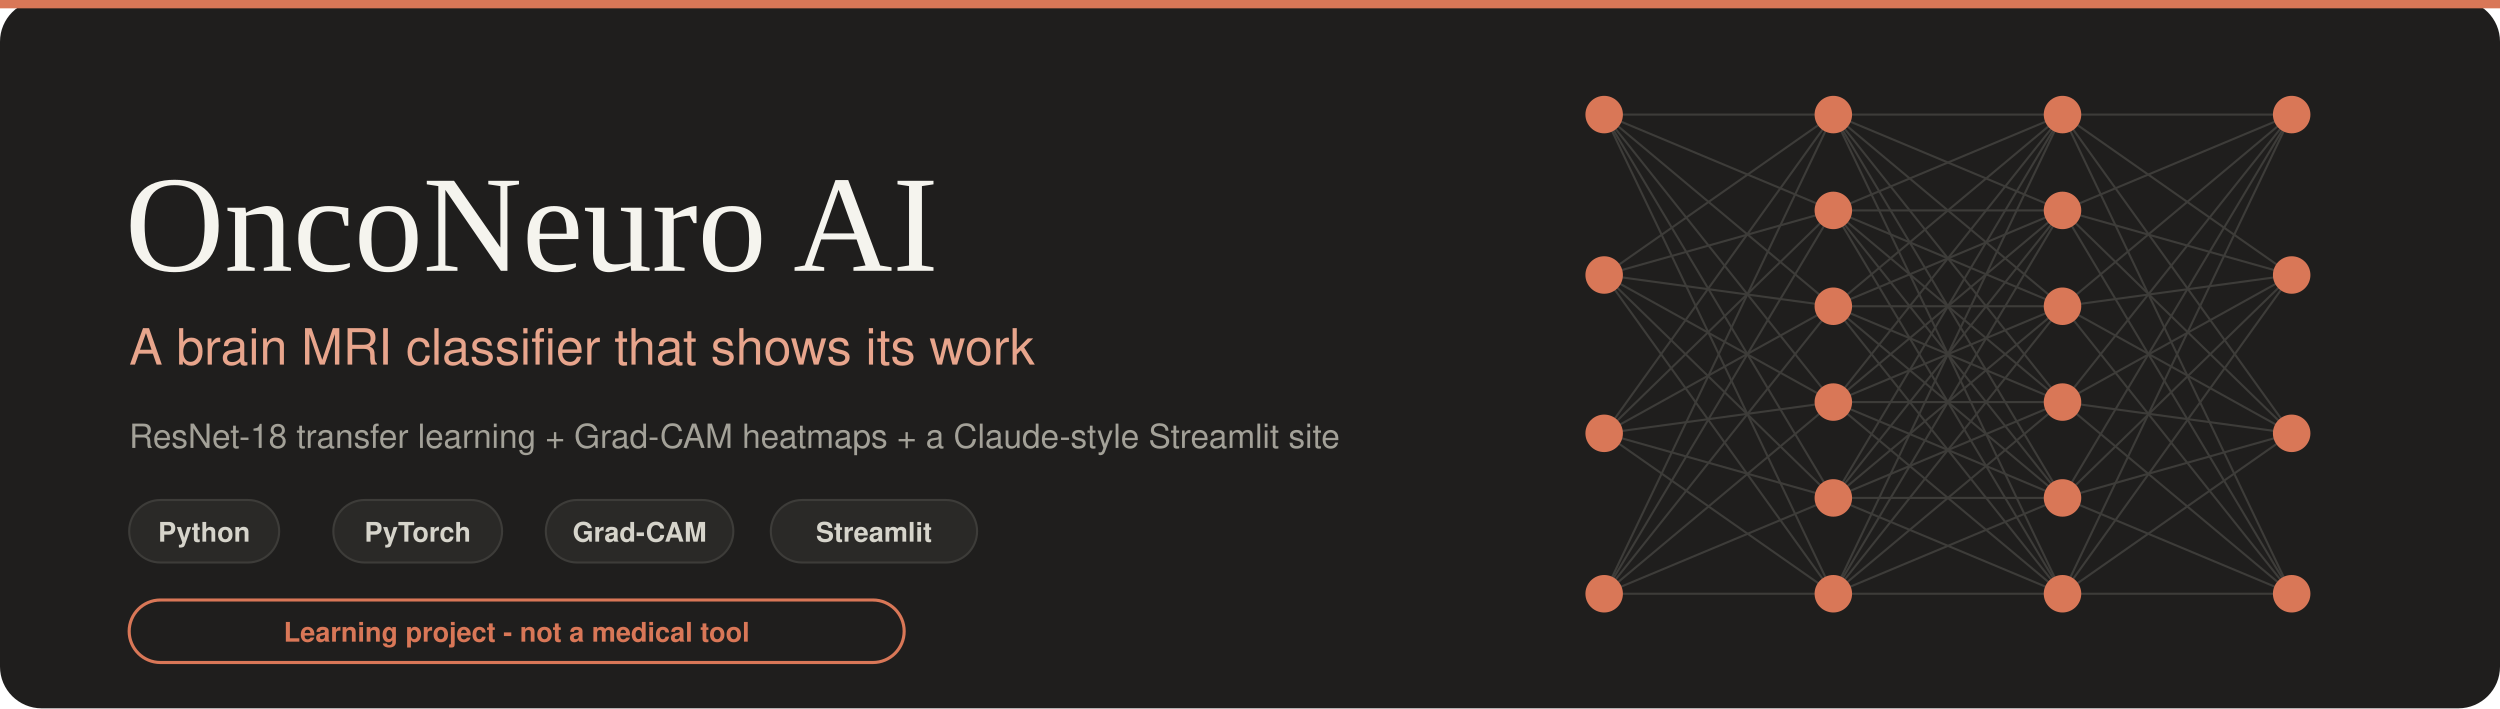
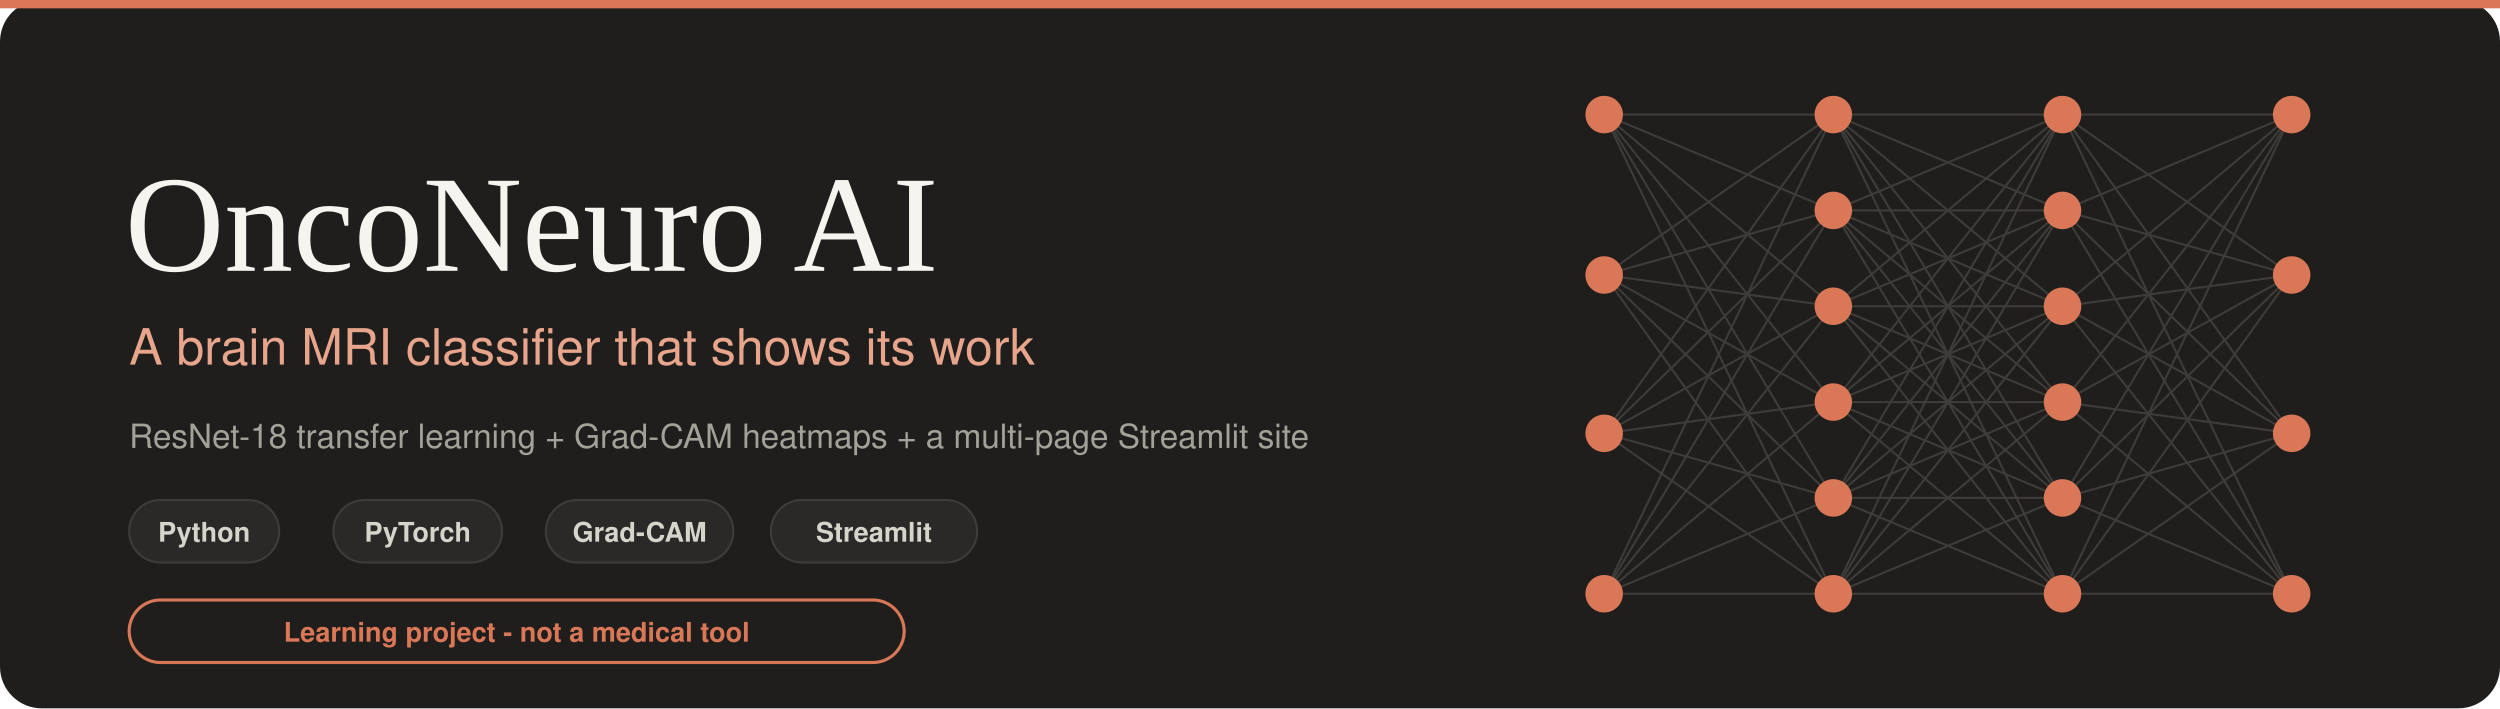
<svg xmlns="http://www.w3.org/2000/svg" viewBox="0 0 1200 340" width="1200" height="340" role="img" aria-label="OncoNeuro AI banner with an animated neural network">
  <rect width="1200" height="340" rx="20" fill="#1f1e1d" />
  <line x1="770" y1="55" x2="880" y2="55" stroke="#3d3c39" stroke-width="1" />
  <line x1="770" y1="55" x2="880" y2="101" stroke="#3d3c39" stroke-width="1" />
  <line x1="770" y1="55" x2="880" y2="147" stroke="#3d3c39" stroke-width="1" />
  <line x1="770" y1="55" x2="880" y2="193" stroke="#3d3c39" stroke-width="1" />
  <line x1="770" y1="55" x2="880" y2="239" stroke="#3d3c39" stroke-width="1" />
  <line x1="770" y1="55" x2="880" y2="285" stroke="#3d3c39" stroke-width="1" />
  <line x1="770" y1="132" x2="880" y2="55" stroke="#3d3c39" stroke-width="1" />
  <line x1="770" y1="132" x2="880" y2="101" stroke="#3d3c39" stroke-width="1" />
  <line x1="770" y1="132" x2="880" y2="147" stroke="#3d3c39" stroke-width="1" />
  <line x1="770" y1="132" x2="880" y2="193" stroke="#3d3c39" stroke-width="1" />
  <line x1="770" y1="132" x2="880" y2="239" stroke="#3d3c39" stroke-width="1" />
  <line x1="770" y1="132" x2="880" y2="285" stroke="#3d3c39" stroke-width="1" />
  <line x1="770" y1="208" x2="880" y2="55" stroke="#3d3c39" stroke-width="1" />
  <line x1="770" y1="208" x2="880" y2="101" stroke="#3d3c39" stroke-width="1" />
  <line x1="770" y1="208" x2="880" y2="147" stroke="#3d3c39" stroke-width="1" />
  <line x1="770" y1="208" x2="880" y2="193" stroke="#3d3c39" stroke-width="1" />
  <line x1="770" y1="208" x2="880" y2="239" stroke="#3d3c39" stroke-width="1" />
  <line x1="770" y1="208" x2="880" y2="285" stroke="#3d3c39" stroke-width="1" />
  <line x1="770" y1="285" x2="880" y2="55" stroke="#3d3c39" stroke-width="1" />
  <line x1="770" y1="285" x2="880" y2="101" stroke="#3d3c39" stroke-width="1" />
  <line x1="770" y1="285" x2="880" y2="147" stroke="#3d3c39" stroke-width="1" />
  <line x1="770" y1="285" x2="880" y2="193" stroke="#3d3c39" stroke-width="1" />
  <line x1="770" y1="285" x2="880" y2="239" stroke="#3d3c39" stroke-width="1" />
  <line x1="770" y1="285" x2="880" y2="285" stroke="#3d3c39" stroke-width="1" />
  <line x1="880" y1="55" x2="990" y2="55" stroke="#3d3c39" stroke-width="1" />
  <line x1="880" y1="55" x2="990" y2="101" stroke="#3d3c39" stroke-width="1" />
  <line x1="880" y1="55" x2="990" y2="147" stroke="#3d3c39" stroke-width="1" />
  <line x1="880" y1="55" x2="990" y2="193" stroke="#3d3c39" stroke-width="1" />
  <line x1="880" y1="55" x2="990" y2="239" stroke="#3d3c39" stroke-width="1" />
  <line x1="880" y1="55" x2="990" y2="285" stroke="#3d3c39" stroke-width="1" />
  <line x1="880" y1="101" x2="990" y2="55" stroke="#3d3c39" stroke-width="1" />
  <line x1="880" y1="101" x2="990" y2="101" stroke="#3d3c39" stroke-width="1" />
  <line x1="880" y1="101" x2="990" y2="147" stroke="#3d3c39" stroke-width="1" />
  <line x1="880" y1="101" x2="990" y2="193" stroke="#3d3c39" stroke-width="1" />
  <line x1="880" y1="101" x2="990" y2="239" stroke="#3d3c39" stroke-width="1" />
  <line x1="880" y1="101" x2="990" y2="285" stroke="#3d3c39" stroke-width="1" />
  <line x1="880" y1="147" x2="990" y2="55" stroke="#3d3c39" stroke-width="1" />
  <line x1="880" y1="147" x2="990" y2="101" stroke="#3d3c39" stroke-width="1" />
  <line x1="880" y1="147" x2="990" y2="147" stroke="#3d3c39" stroke-width="1" />
  <line x1="880" y1="147" x2="990" y2="193" stroke="#3d3c39" stroke-width="1" />
  <line x1="880" y1="147" x2="990" y2="239" stroke="#3d3c39" stroke-width="1" />
  <line x1="880" y1="147" x2="990" y2="285" stroke="#3d3c39" stroke-width="1" />
  <line x1="880" y1="193" x2="990" y2="55" stroke="#3d3c39" stroke-width="1" />
  <line x1="880" y1="193" x2="990" y2="101" stroke="#3d3c39" stroke-width="1" />
  <line x1="880" y1="193" x2="990" y2="147" stroke="#3d3c39" stroke-width="1" />
  <line x1="880" y1="193" x2="990" y2="193" stroke="#3d3c39" stroke-width="1" />
  <line x1="880" y1="193" x2="990" y2="239" stroke="#3d3c39" stroke-width="1" />
  <line x1="880" y1="193" x2="990" y2="285" stroke="#3d3c39" stroke-width="1" />
  <line x1="880" y1="239" x2="990" y2="55" stroke="#3d3c39" stroke-width="1" />
  <line x1="880" y1="239" x2="990" y2="101" stroke="#3d3c39" stroke-width="1" />
  <line x1="880" y1="239" x2="990" y2="147" stroke="#3d3c39" stroke-width="1" />
  <line x1="880" y1="239" x2="990" y2="193" stroke="#3d3c39" stroke-width="1" />
  <line x1="880" y1="239" x2="990" y2="239" stroke="#3d3c39" stroke-width="1" />
  <line x1="880" y1="239" x2="990" y2="285" stroke="#3d3c39" stroke-width="1" />
  <line x1="880" y1="285" x2="990" y2="55" stroke="#3d3c39" stroke-width="1" />
  <line x1="880" y1="285" x2="990" y2="101" stroke="#3d3c39" stroke-width="1" />
  <line x1="880" y1="285" x2="990" y2="147" stroke="#3d3c39" stroke-width="1" />
  <line x1="880" y1="285" x2="990" y2="193" stroke="#3d3c39" stroke-width="1" />
  <line x1="880" y1="285" x2="990" y2="239" stroke="#3d3c39" stroke-width="1" />
  <line x1="880" y1="285" x2="990" y2="285" stroke="#3d3c39" stroke-width="1" />
  <line x1="990" y1="55" x2="1100" y2="55" stroke="#3d3c39" stroke-width="1" />
  <line x1="990" y1="55" x2="1100" y2="132" stroke="#3d3c39" stroke-width="1" />
  <line x1="990" y1="55" x2="1100" y2="208" stroke="#3d3c39" stroke-width="1" />
  <line x1="990" y1="55" x2="1100" y2="285" stroke="#3d3c39" stroke-width="1" />
  <line x1="990" y1="101" x2="1100" y2="55" stroke="#3d3c39" stroke-width="1" />
  <line x1="990" y1="101" x2="1100" y2="132" stroke="#3d3c39" stroke-width="1" />
  <line x1="990" y1="101" x2="1100" y2="208" stroke="#3d3c39" stroke-width="1" />
  <line x1="990" y1="101" x2="1100" y2="285" stroke="#3d3c39" stroke-width="1" />
  <line x1="990" y1="147" x2="1100" y2="55" stroke="#3d3c39" stroke-width="1" />
  <line x1="990" y1="147" x2="1100" y2="132" stroke="#3d3c39" stroke-width="1" />
  <line x1="990" y1="147" x2="1100" y2="208" stroke="#3d3c39" stroke-width="1" />
  <line x1="990" y1="147" x2="1100" y2="285" stroke="#3d3c39" stroke-width="1" />
  <line x1="990" y1="193" x2="1100" y2="55" stroke="#3d3c39" stroke-width="1" />
  <line x1="990" y1="193" x2="1100" y2="132" stroke="#3d3c39" stroke-width="1" />
  <line x1="990" y1="193" x2="1100" y2="208" stroke="#3d3c39" stroke-width="1" />
  <line x1="990" y1="193" x2="1100" y2="285" stroke="#3d3c39" stroke-width="1" />
  <line x1="990" y1="239" x2="1100" y2="55" stroke="#3d3c39" stroke-width="1" />
  <line x1="990" y1="239" x2="1100" y2="132" stroke="#3d3c39" stroke-width="1" />
  <line x1="990" y1="239" x2="1100" y2="208" stroke="#3d3c39" stroke-width="1" />
  <line x1="990" y1="239" x2="1100" y2="285" stroke="#3d3c39" stroke-width="1" />
  <line x1="990" y1="285" x2="1100" y2="55" stroke="#3d3c39" stroke-width="1" />
  <line x1="990" y1="285" x2="1100" y2="132" stroke="#3d3c39" stroke-width="1" />
  <line x1="990" y1="285" x2="1100" y2="208" stroke="#3d3c39" stroke-width="1" />
  <line x1="990" y1="285" x2="1100" y2="285" stroke="#3d3c39" stroke-width="1" />
  <circle cx="770" cy="55" r="9" fill="#d97757">
    <animate attributeName="opacity" values="0.25;1;0.25" dur="3s" begin="0.00s" repeatCount="indefinite" />
    <animate attributeName="r" values="7;10;7" dur="3s" begin="0.00s" repeatCount="indefinite" />
  </circle>
  <circle cx="770" cy="132" r="9" fill="#d97757">
    <animate attributeName="opacity" values="0.25;1;0.25" dur="3s" begin="0.35s" repeatCount="indefinite" />
    <animate attributeName="r" values="7;10;7" dur="3s" begin="0.35s" repeatCount="indefinite" />
  </circle>
  <circle cx="770" cy="208" r="9" fill="#d97757">
    <animate attributeName="opacity" values="0.25;1;0.25" dur="3s" begin="0.70s" repeatCount="indefinite" />
    <animate attributeName="r" values="7;10;7" dur="3s" begin="0.70s" repeatCount="indefinite" />
  </circle>
  <circle cx="770" cy="285" r="9" fill="#d97757">
    <animate attributeName="opacity" values="0.25;1;0.25" dur="3s" begin="0.00s" repeatCount="indefinite" />
    <animate attributeName="r" values="7;10;7" dur="3s" begin="0.00s" repeatCount="indefinite" />
  </circle>
  <circle cx="880" cy="55" r="9" fill="#d97757">
    <animate attributeName="opacity" values="0.25;1;0.25" dur="3s" begin="0.85s" repeatCount="indefinite" />
    <animate attributeName="r" values="7;10;7" dur="3s" begin="0.85s" repeatCount="indefinite" />
  </circle>
  <circle cx="880" cy="101" r="9" fill="#d97757">
    <animate attributeName="opacity" values="0.25;1;0.25" dur="3s" begin="1.20s" repeatCount="indefinite" />
    <animate attributeName="r" values="7;10;7" dur="3s" begin="1.20s" repeatCount="indefinite" />
  </circle>
  <circle cx="880" cy="147" r="9" fill="#d97757">
    <animate attributeName="opacity" values="0.25;1;0.25" dur="3s" begin="0.50s" repeatCount="indefinite" />
    <animate attributeName="r" values="7;10;7" dur="3s" begin="0.50s" repeatCount="indefinite" />
  </circle>
  <circle cx="880" cy="193" r="9" fill="#d97757">
    <animate attributeName="opacity" values="0.25;1;0.25" dur="3s" begin="0.85s" repeatCount="indefinite" />
    <animate attributeName="r" values="7;10;7" dur="3s" begin="0.85s" repeatCount="indefinite" />
  </circle>
  <circle cx="880" cy="239" r="9" fill="#d97757">
    <animate attributeName="opacity" values="0.25;1;0.25" dur="3s" begin="1.20s" repeatCount="indefinite" />
    <animate attributeName="r" values="7;10;7" dur="3s" begin="1.20s" repeatCount="indefinite" />
  </circle>
  <circle cx="880" cy="285" r="9" fill="#d97757">
    <animate attributeName="opacity" values="0.25;1;0.25" dur="3s" begin="0.50s" repeatCount="indefinite" />
    <animate attributeName="r" values="7;10;7" dur="3s" begin="0.50s" repeatCount="indefinite" />
  </circle>
  <circle cx="990" cy="55" r="9" fill="#d97757">
    <animate attributeName="opacity" values="0.25;1;0.25" dur="3s" begin="1.35s" repeatCount="indefinite" />
    <animate attributeName="r" values="7;10;7" dur="3s" begin="1.35s" repeatCount="indefinite" />
  </circle>
  <circle cx="990" cy="101" r="9" fill="#d97757">
    <animate attributeName="opacity" values="0.25;1;0.25" dur="3s" begin="1.70s" repeatCount="indefinite" />
    <animate attributeName="r" values="7;10;7" dur="3s" begin="1.70s" repeatCount="indefinite" />
  </circle>
  <circle cx="990" cy="147" r="9" fill="#d97757">
    <animate attributeName="opacity" values="0.25;1;0.25" dur="3s" begin="1.00s" repeatCount="indefinite" />
    <animate attributeName="r" values="7;10;7" dur="3s" begin="1.00s" repeatCount="indefinite" />
  </circle>
  <circle cx="990" cy="193" r="9" fill="#d97757">
    <animate attributeName="opacity" values="0.25;1;0.25" dur="3s" begin="1.35s" repeatCount="indefinite" />
    <animate attributeName="r" values="7;10;7" dur="3s" begin="1.35s" repeatCount="indefinite" />
  </circle>
  <circle cx="990" cy="239" r="9" fill="#d97757">
    <animate attributeName="opacity" values="0.25;1;0.25" dur="3s" begin="1.70s" repeatCount="indefinite" />
    <animate attributeName="r" values="7;10;7" dur="3s" begin="1.70s" repeatCount="indefinite" />
  </circle>
  <circle cx="990" cy="285" r="9" fill="#d97757">
    <animate attributeName="opacity" values="0.25;1;0.25" dur="3s" begin="1.00s" repeatCount="indefinite" />
    <animate attributeName="r" values="7;10;7" dur="3s" begin="1.00s" repeatCount="indefinite" />
  </circle>
  <circle cx="1100" cy="55" r="9" fill="#d97757">
    <animate attributeName="opacity" values="0.25;1;0.25" dur="3s" begin="1.85s" repeatCount="indefinite" />
    <animate attributeName="r" values="7;10;7" dur="3s" begin="1.85s" repeatCount="indefinite" />
  </circle>
  <circle cx="1100" cy="132" r="9" fill="#d97757">
    <animate attributeName="opacity" values="0.25;1;0.25" dur="3s" begin="2.20s" repeatCount="indefinite" />
    <animate attributeName="r" values="7;10;7" dur="3s" begin="2.20s" repeatCount="indefinite" />
  </circle>
  <circle cx="1100" cy="208" r="9" fill="#d97757">
    <animate attributeName="opacity" values="0.25;1;0.25" dur="3s" begin="1.50s" repeatCount="indefinite" />
    <animate attributeName="r" values="7;10;7" dur="3s" begin="1.50s" repeatCount="indefinite" />
  </circle>
  <circle cx="1100" cy="285" r="9" fill="#d97757">
    <animate attributeName="opacity" values="0.25;1;0.25" dur="3s" begin="1.85s" repeatCount="indefinite" />
    <animate attributeName="r" values="7;10;7" dur="3s" begin="1.85s" repeatCount="indefinite" />
  </circle>
  <rect x="60" y="150" width="0" height="0" />
  <text x="60" y="130" font-size="66" fill="#f5f4ee" font-weight="500" text-anchor="start" font-family="Georgia, 'Times New Roman', serif">OncoNeuro AI</text>
  <text x="62" y="175" font-size="24" fill="#e8a58c" font-weight="400" text-anchor="start" font-family="-apple-system, 'Segoe UI', Helvetica, Arial, sans-serif">A brain MRI classifier that shows its work</text>
-   <text x="62" y="215" font-size="16" fill="#a3a198" font-weight="400" text-anchor="start" font-family="-apple-system, 'Segoe UI', Helvetica, Arial, sans-serif">ResNet-18 transfer learning  +  Grad-CAM heatmaps  +  a Claude-style Streamlit site</text>
+   <text x="62" y="215" font-size="16" fill="#a3a198" font-weight="400" text-anchor="start" font-family="-apple-system, 'Segoe UI', Helvetica, Arial, sans-serif">ResNet-18 transfer learning  +  Grad-CAM heatmaps  +  a multi-page Streamlit site</text>
  <rect x="62" y="240" width="72" height="30" rx="15" fill="#2a2927" stroke="#3d3c39" />
  <text x="98.0" y="260" font-size="13" fill="#d6d4cb" font-weight="600" text-anchor="middle" font-family="-apple-system, 'Segoe UI', Helvetica, Arial, sans-serif">Python</text>
  <rect x="160" y="240" width="81" height="30" rx="15" fill="#2a2927" stroke="#3d3c39" />
  <text x="200.5" y="260" font-size="13" fill="#d6d4cb" font-weight="600" text-anchor="middle" font-family="-apple-system, 'Segoe UI', Helvetica, Arial, sans-serif">PyTorch</text>
  <rect x="262" y="240" width="90" height="30" rx="15" fill="#2a2927" stroke="#3d3c39" />
  <text x="307.0" y="260" font-size="13" fill="#d6d4cb" font-weight="600" text-anchor="middle" font-family="-apple-system, 'Segoe UI', Helvetica, Arial, sans-serif">Grad-CAM</text>
  <rect x="370" y="240" width="99" height="30" rx="15" fill="#2a2927" stroke="#3d3c39" />
  <text x="419.5" y="260" font-size="13" fill="#d6d4cb" font-weight="600" text-anchor="middle" font-family="-apple-system, 'Segoe UI', Helvetica, Arial, sans-serif">Streamlit</text>
  <rect x="62" y="288" width="372" height="30" rx="15" fill="none" stroke="#d97757" stroke-width="1.5" />
  <text x="248" y="308" font-size="13" fill="#d97757" font-weight="600" text-anchor="middle" font-family="-apple-system, 'Segoe UI', Helvetica, Arial, sans-serif">Learning project  -  not a medical tool</text>
  <rect x="0" y="0" width="1200" height="4" fill="#d97757">
    <animate attributeName="width" values="0;1200;0" dur="6s" repeatCount="indefinite" />
  </rect>
</svg>
